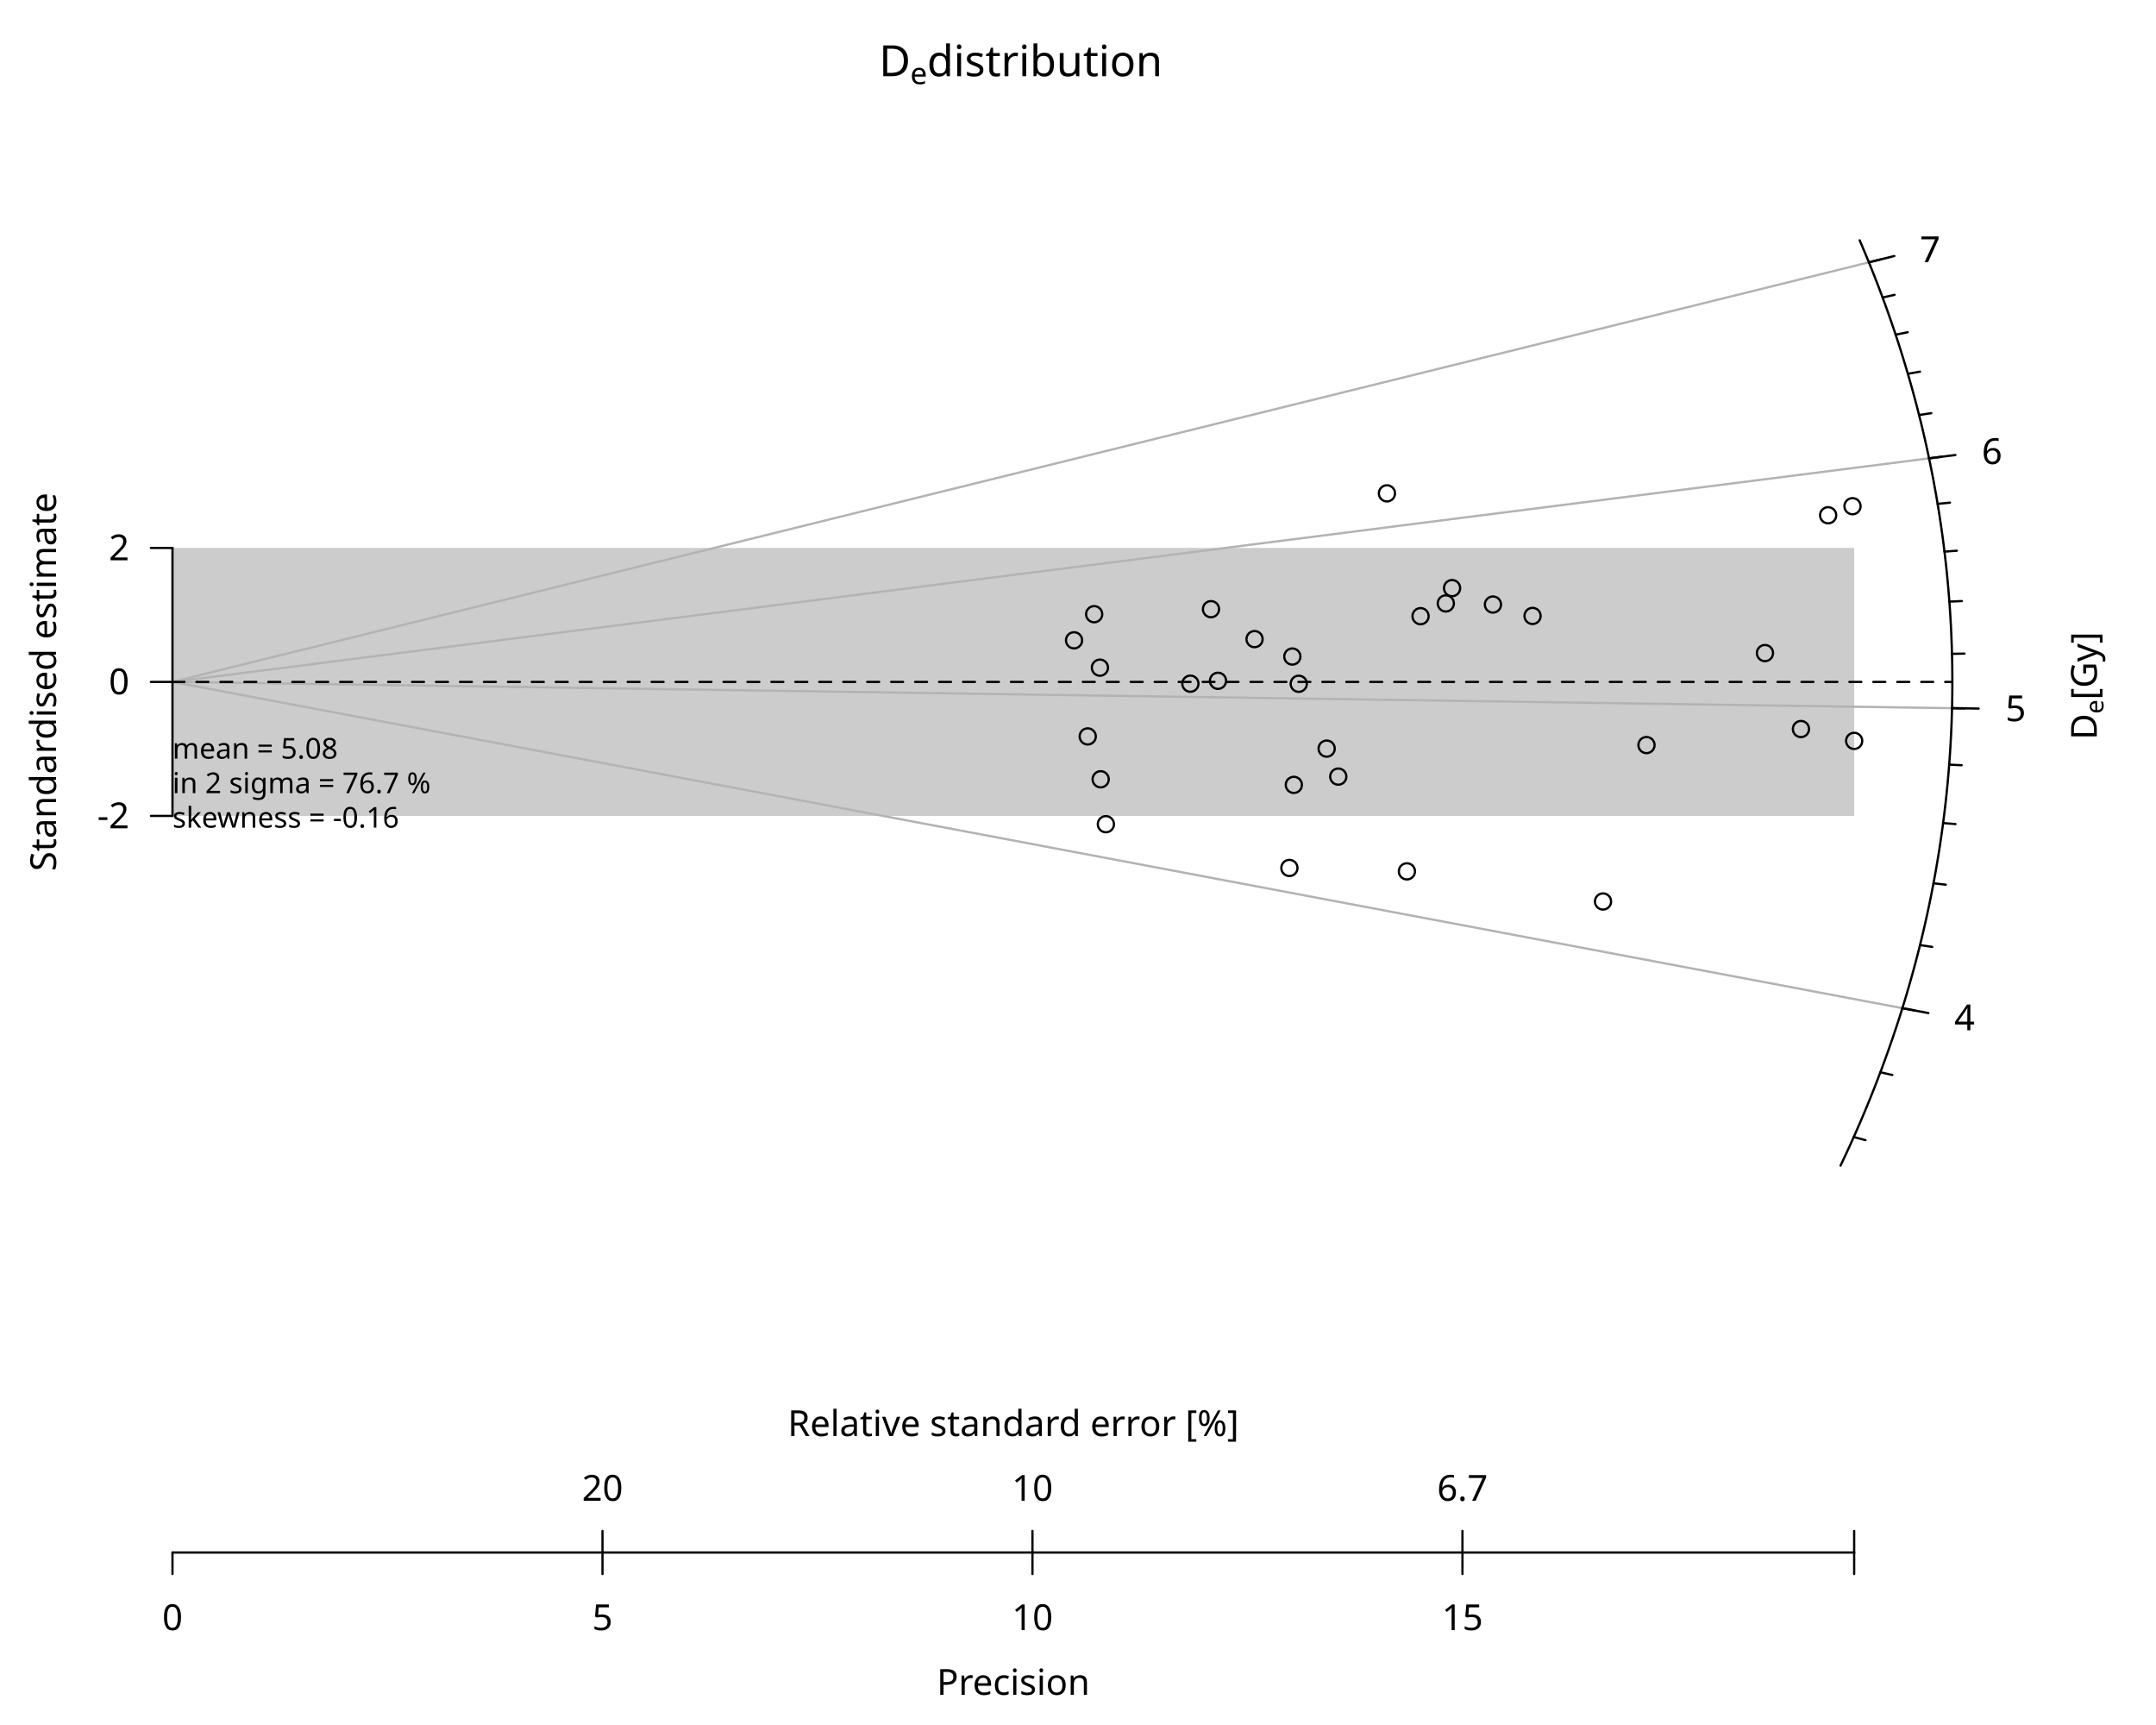
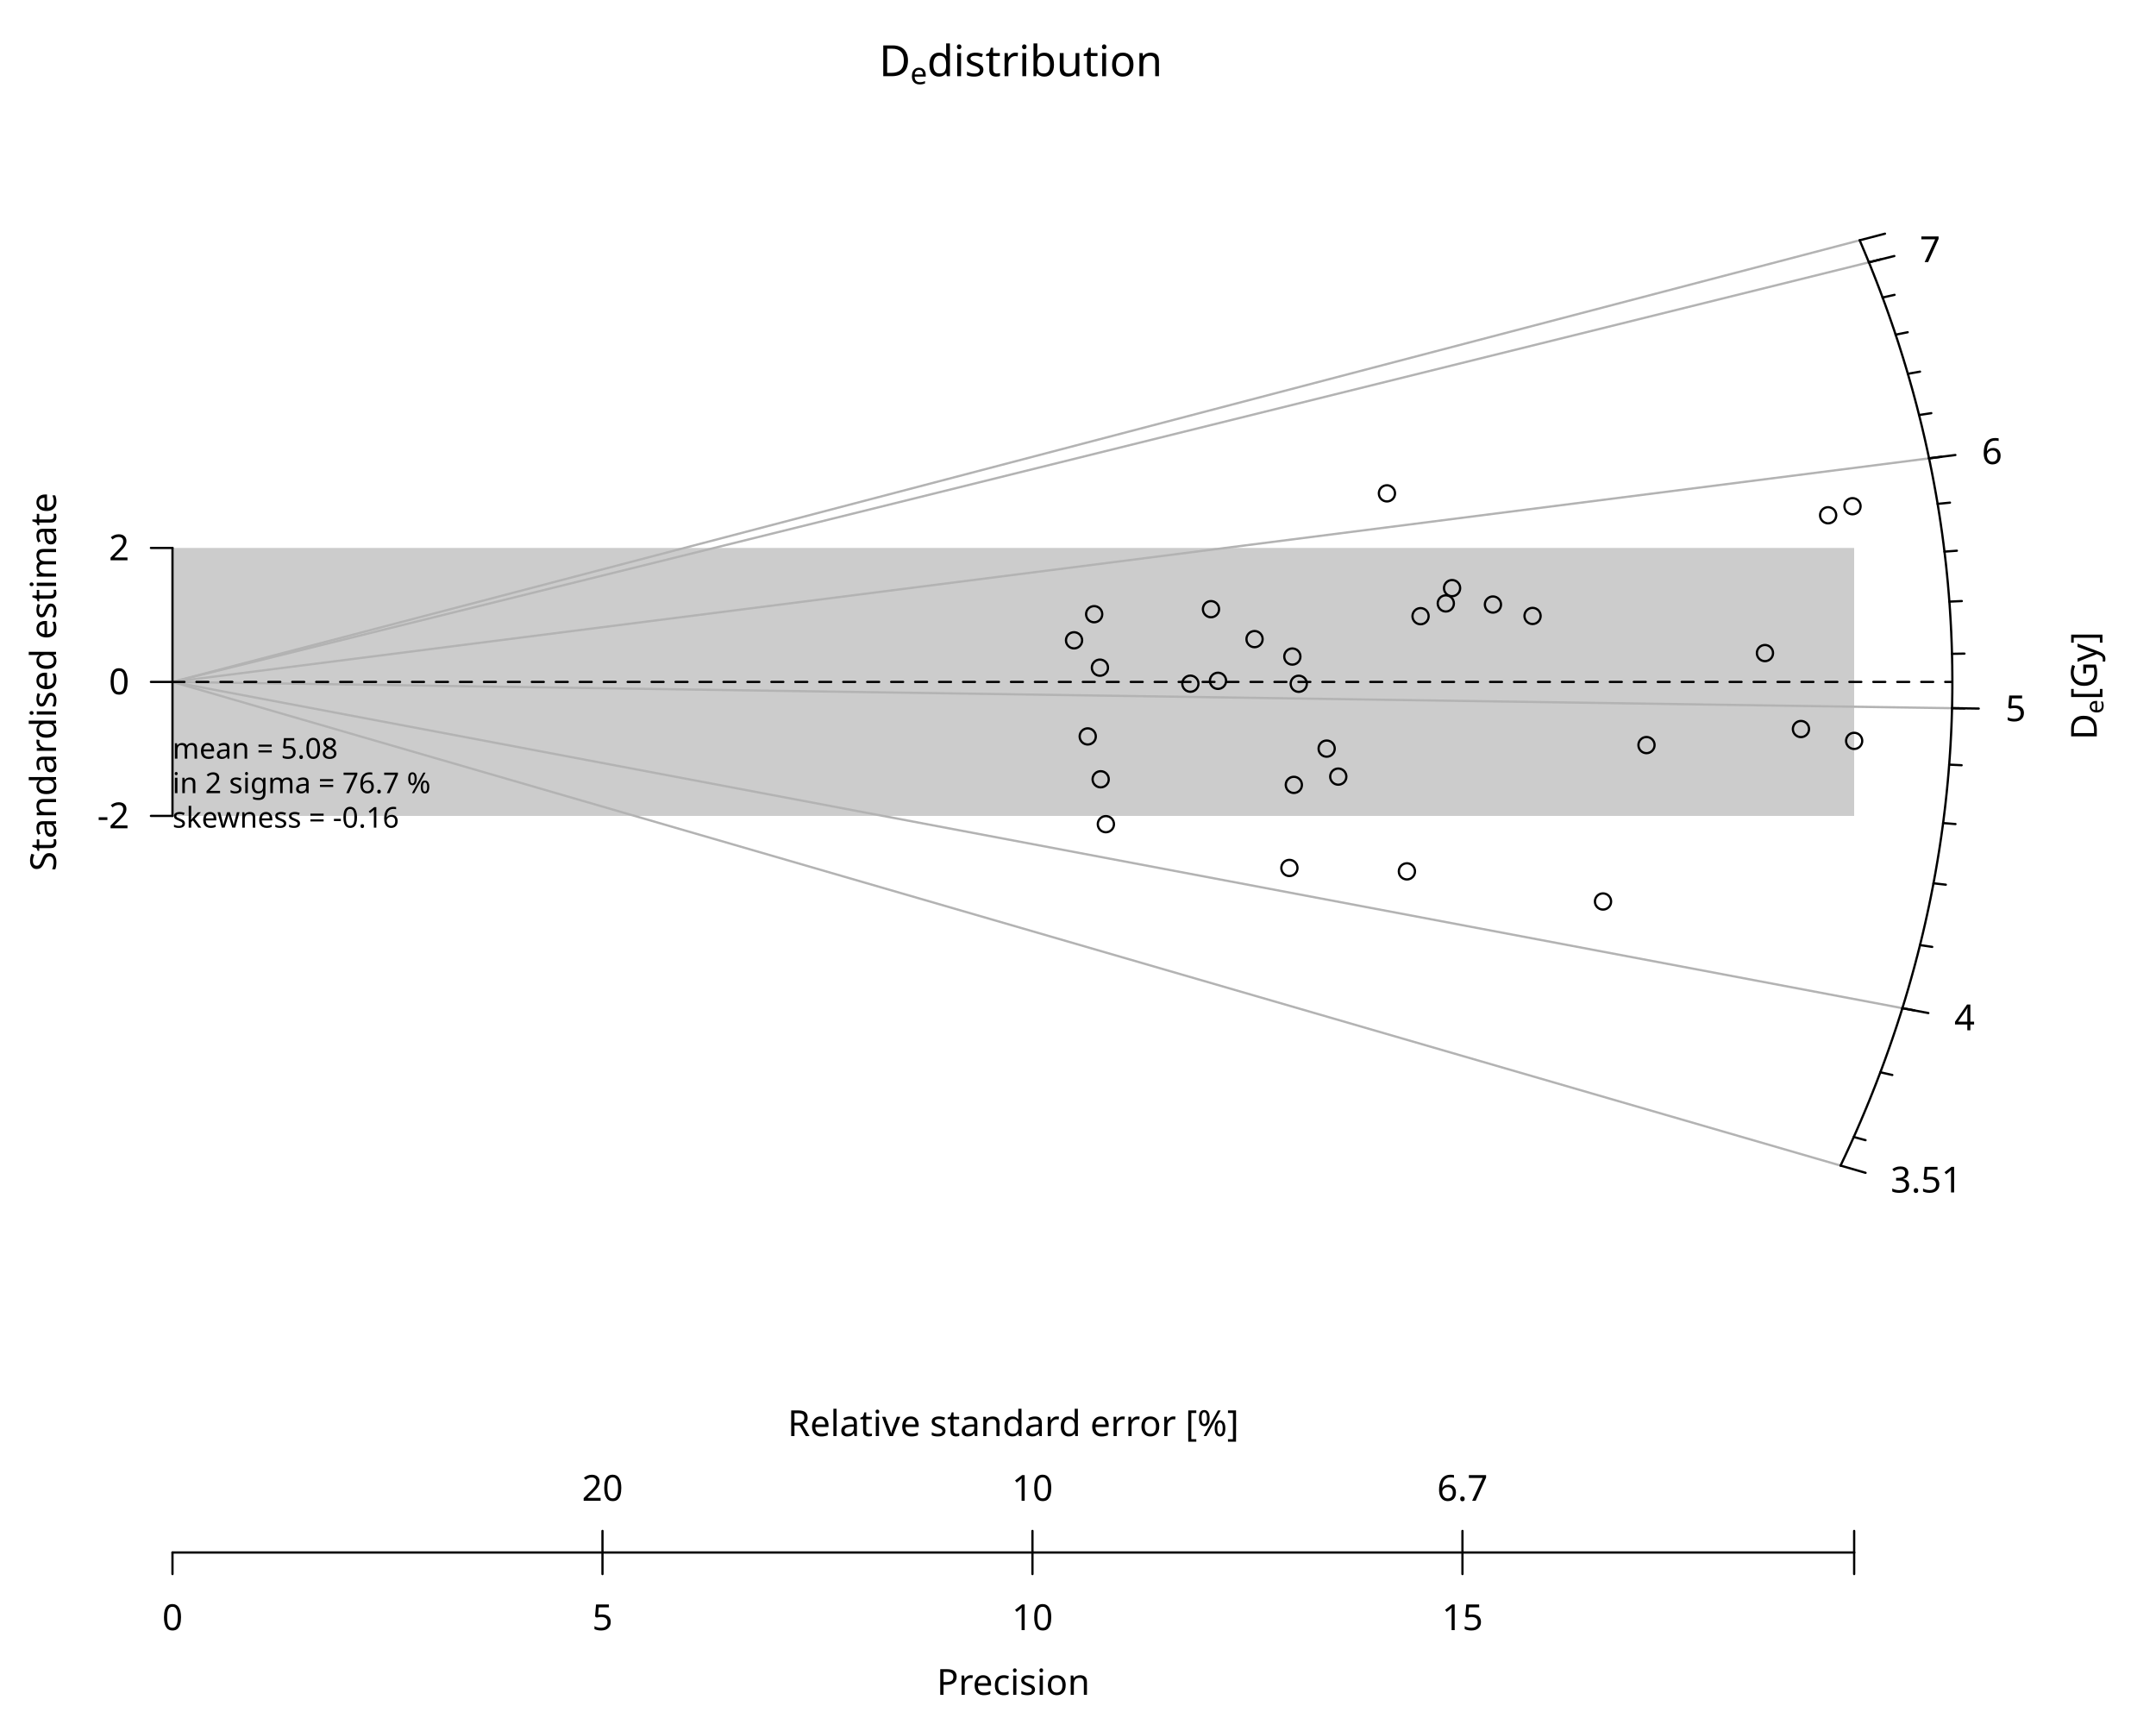
<svg xmlns="http://www.w3.org/2000/svg" class="svglite" data-engine-version="2.0" width="720.00pt" height="576.00pt" viewBox="0 0 720.00 576.00">
  <defs>
    <style type="text/css">
    .svglite line, .svglite polyline, .svglite polygon, .svglite path, .svglite rect, .svglite circle {
      fill: none;
      stroke: #000000;
      stroke-linecap: round;
      stroke-linejoin: round;
      stroke-miterlimit: 10.00;
    }
  </style>
  </defs>
  <rect width="100%" height="100%" style="stroke: none; fill: #FFFFFF;" />
  <defs>
    <clipPath id="cpMC4wMHw3MjAuMDB8MC4wMHw1NzYuMDA=">
      <rect x="0.00" y="0.00" width="720.00" height="576.00" />
    </clipPath>
  </defs>
  <g clip-path="url(#cpMC4wMHw3MjAuMDB8MC4wMHw1NzYuMDA=)">
    <text transform="translate(18.72,227.70) rotate(-90)" text-anchor="middle" style="font-size: 12.00px; font-family: sans;" textLength="119.42px" lengthAdjust="spacingAndGlyphs">Standardised estimate</text>
    <polygon points="57.60,272.44 57.60,182.96 619.20,182.96 619.20,272.44 " style="stroke-width: 0.75; stroke: none; fill: #CCCCCC;" />
+     <polyline points="57.60,227.70 614.66,389.20 " style="stroke-width: 0.75; stroke: #B3B3B3;" />
+     <polyline points="57.60,227.70 621.04,80.24 " style="stroke-width: 0.75; stroke: #B3B3B3;" />
    <polyline points="57.60,227.70 635.30,336.64 " style="stroke-width: 0.75; stroke: #B3B3B3;" />
    <polyline points="57.60,227.70 651.89,236.47 " style="stroke-width: 0.75; stroke: #B3B3B3;" />
    <polyline points="57.60,227.70 644.21,153.05 " style="stroke-width: 0.75; stroke: #B3B3B3;" />
    <polyline points="57.60,227.70 624.12,87.59 " style="stroke-width: 0.75; stroke: #B3B3B3;" />
    <polyline points="57.60,227.70 651.99,227.70 " style="stroke-width: 0.75; stroke-dasharray: 4.00,4.00;" />
-     <polygon points="614.66,389.20 614.91,388.66 615.17,388.12 615.43,387.57 615.68,387.03 615.94,386.49 616.20,385.94 616.45,385.40 616.70,384.85 616.96,384.30 617.21,383.75 617.46,383.20 617.71,382.66 617.96,382.11 618.21,381.55 618.46,381.00 618.71,380.45 618.96,379.90 619.20,379.34 619.45,378.79 619.70,378.23 619.94,377.68 620.18,377.12 620.43,376.56 620.67,376.00 620.91,375.45 621.15,374.89 621.40,374.33 621.64,373.76 621.87,373.20 622.11,372.64 622.35,372.08 622.59,371.51 622.82,370.95 623.06,370.38 623.30,369.82 623.53,369.25 623.76,368.68 624.00,368.11 624.23,367.55 624.46,366.98 624.69,366.41 624.92,365.83 625.15,365.26 625.38,364.69 625.60,364.12 625.83,363.54 626.06,362.97 626.28,362.39 626.51,361.82 626.73,361.24 626.95,360.66 627.17,360.09 627.39,359.51 627.61,358.93 627.83,358.35 628.05,357.77 628.27,357.19 628.49,356.61 628.70,356.02 628.92,355.44 629.13,354.86 629.35,354.27 629.56,353.69 629.77,353.10 629.98,352.51 630.19,351.93 630.40,351.34 630.61,350.75 630.82,350.16 631.03,349.57 631.23,348.98 631.44,348.39 631.64,347.80 631.85,347.21 632.05,346.61 632.25,346.02 632.45,345.43 632.65,344.83 632.85,344.24 633.05,343.64 633.25,343.04 633.45,342.45 633.64,341.85 633.84,341.25 634.03,340.65 634.22,340.05 634.42,339.45 634.61,338.85 634.80,338.25 634.99,337.65 635.18,337.05 635.36,336.44 635.55,335.84 635.74,335.23 635.92,334.63 636.11,334.02 636.29,333.42 636.47,332.81 636.65,332.20 636.83,331.60 637.01,330.99 637.19,330.38 637.37,329.77 637.54,329.16 637.72,328.55 637.89,327.94 638.07,327.33 638.24,326.71 638.41,326.10 638.58,325.49 638.75,324.87 638.92,324.26 639.09,323.64 639.26,323.03 639.42,322.41 639.59,321.80 639.75,321.18 639.91,320.56 640.07,319.94 640.24,319.32 640.40,318.71 640.55,318.09 640.71,317.47 640.87,316.85 641.03,316.22 641.18,315.60 641.33,314.98 641.49,314.36 641.64,313.73 641.79,313.11 641.94,312.49 642.09,311.86 642.24,311.24 642.38,310.61 642.53,309.99 642.67,309.36 642.82,308.73 642.96,308.11 643.10,307.48 643.24,306.85 643.38,306.22 643.52,305.59 643.66,304.96 643.79,304.33 643.93,303.70 644.06,303.07 644.20,302.44 644.33,301.81 644.46,301.17 644.59,300.54 644.72,299.91 644.85,299.28 644.97,298.64 645.10,298.01 645.22,297.37 645.35,296.74 645.47,296.10 645.59,295.47 645.71,294.83 645.83,294.19 645.95,293.56 646.06,292.92 646.18,292.28 646.30,291.64 646.41,291.00 646.52,290.37 646.63,289.73 646.74,289.09 646.85,288.45 646.96,287.81 647.07,287.17 647.17,286.52 647.28,285.88 647.38,285.24 647.49,284.60 647.59,283.96 647.69,283.31 647.79,282.67 647.89,282.03 647.98,281.38 648.08,280.74 648.17,280.10 648.27,279.45 648.36,278.81 648.45,278.16 648.54,277.51 648.63,276.87 648.72,276.22 648.81,275.58 648.89,274.93 648.98,274.28 649.06,273.64 649.14,272.99 649.22,272.34 649.30,271.69 649.38,271.04 649.46,270.40 649.54,269.75 649.61,269.10 649.69,268.45 649.76,267.80 649.83,267.15 649.90,266.50 649.97,265.85 650.04,265.20 650.11,264.55 650.17,263.90 650.24,263.24 650.30,262.59 650.36,261.94 650.43,261.29 650.49,260.64 650.54,259.99 650.60,259.33 650.66,258.68 650.72,258.03 650.77,257.37 650.82,256.72 650.87,256.07 650.93,255.41 650.98,254.76 651.02,254.11 651.07,253.45 651.12,252.80 651.16,252.15 651.21,251.49 651.25,250.84 651.29,250.18 651.33,249.53 651.37,248.87 651.41,248.22 651.44,247.56 651.48,246.91 651.51,246.25 651.55,245.59 651.58,244.94 651.61,244.28 651.64,243.63 651.67,242.97 651.70,242.32 651.72,241.66 651.75,241.00 651.77,240.35 651.79,239.69 651.81,239.03 651.83,238.38 651.85,237.72 651.87,237.06 651.89,236.41 651.90,235.75 651.92,235.09 651.93,234.44 651.94,233.78 651.95,233.12 651.96,232.47 651.97,231.81 651.98,231.15 651.98,230.50 651.99,229.84 651.99,229.18 651.99,228.52 651.99,227.87 651.99,227.21 651.99,226.55 651.99,225.90 651.98,225.24 651.98,224.58 651.97,223.92 651.96,223.27 651.96,222.61 651.95,221.95 651.93,221.30 651.92,220.64 651.91,219.98 651.89,219.33 651.88,218.67 651.86,218.01 651.84,217.36 651.82,216.70 651.80,216.04 651.78,215.39 651.76,214.73 651.73,214.07 651.71,213.42 651.68,212.76 651.65,212.11 651.63,211.45 651.60,210.79 651.56,210.14 651.53,209.48 651.50,208.83 651.46,208.17 651.43,207.52 651.39,206.86 651.35,206.21 651.31,205.55 651.27,204.90 651.23,204.24 651.19,203.59 651.14,202.93 651.10,202.28 651.05,201.62 651.00,200.97 650.95,200.32 650.90,199.66 650.85,199.01 650.80,198.36 650.74,197.70 650.69,197.05 650.63,196.40 650.57,195.75 650.52,195.09 650.46,194.44 650.40,193.79 650.33,193.14 650.27,192.49 650.21,191.84 650.14,191.18 650.07,190.53 650.01,189.88 649.94,189.23 649.87,188.58 649.80,187.93 649.72,187.28 649.65,186.63 649.57,185.98 649.50,185.33 649.42,184.69 649.34,184.04 649.26,183.39 649.18,182.74 649.10,182.09 649.02,181.45 648.93,180.80 648.85,180.15 648.76,179.51 648.68,178.86 648.59,178.21 648.50,177.57 648.41,176.92 648.31,176.28 648.22,175.63 648.13,174.99 648.03,174.34 647.93,173.70 647.84,173.06 647.74,172.41 647.64,171.77 647.54,171.13 647.44,170.49 647.33,169.84 647.23,169.20 647.12,168.56 647.02,167.92 646.91,167.28 646.80,166.64 646.69,166.00 646.58,165.36 646.47,164.72 646.35,164.08 646.24,163.44 646.12,162.81 646.01,162.17 645.89,161.53 645.77,160.89 645.65,160.26 645.53,159.62 645.41,158.99 645.29,158.35 645.16,157.71 645.04,157.08 644.91,156.45 644.78,155.81 644.65,155.18 644.53,154.55 644.39,153.91 644.26,153.28 644.13,152.65 644.00,152.02 643.86,151.39 643.73,150.76 643.59,150.13 643.45,149.50 643.31,148.87 643.17,148.24 643.03,147.61 642.89,146.99 642.75,146.36 642.60,145.73 642.46,145.11 642.31,144.48 642.16,143.86 642.02,143.23 641.87,142.61 641.72,141.98 641.56,141.36 641.41,140.74 641.26,140.11 641.10,139.49 640.95,138.87 640.79,138.25 640.63,137.63 640.48,137.01 640.32,136.39 640.16,135.77 640.00,135.15 639.83,134.53 639.67,133.92 639.51,133.30 639.34,132.68 639.17,132.07 639.01,131.45 638.84,130.84 638.67,130.22 638.50,129.61 638.33,129.00 638.16,128.39 637.98,127.77 637.81,127.16 637.63,126.55 637.46,125.94 637.28,125.33 637.10,124.72 636.92,124.11 636.74,123.50 636.56,122.90 636.38,122.29 636.20,121.68 636.01,121.08 635.83,120.47 635.65,119.87 635.46,119.26 635.27,118.66 635.08,118.06 634.89,117.46 634.70,116.85 634.51,116.25 634.32,115.65 634.13,115.05 633.94,114.45 633.74,113.85 633.55,113.26 633.35,112.66 633.15,112.06 632.95,111.47 632.76,110.87 632.56,110.27 632.36,109.68 632.15,109.09 631.95,108.49 631.75,107.90 631.54,107.31 631.34,106.72 631.13,106.13 630.93,105.54 630.72,104.95 630.51,104.36 630.30,103.77 630.09,103.18 629.88,102.60 629.67,102.01 629.46,101.43 629.24,100.84 629.03,100.26 628.81,99.67 628.60,99.09 628.38,98.51 628.16,97.93 627.95,97.35 627.73,96.77 627.51,96.19 627.29,95.61 627.06,95.03 626.84,94.45 626.62,93.87 626.39,93.30 626.17,92.72 625.94,92.15 625.72,91.57 625.49,91.00 625.26,90.43 625.04,89.86 624.81,89.28 624.58,88.71 624.35,88.14 624.11,87.57 623.88,87.01 623.65,86.44 623.41,85.87 623.18,85.30 622.94,84.74 622.71,84.17 622.47,83.61 622.23,83.05 622.00,82.48 621.76,81.92 621.52,81.36 621.28,80.80 621.04,80.24 1180.80,80.24 1180.80,389.20 " style="stroke-width: 0.75; stroke: none; fill: #FFFFFF;" />
+     <polygon points="614.66,389.20 614.91,388.66 615.17,388.12 615.43,387.57 615.68,387.03 615.94,386.49 616.20,385.94 616.45,385.40 616.70,384.85 616.96,384.30 617.21,383.75 617.46,383.20 617.71,382.66 617.96,382.11 618.21,381.55 618.46,381.00 618.71,380.45 618.96,379.90 619.20,379.34 619.45,378.79 619.70,378.23 619.94,377.68 620.18,377.12 620.43,376.56 620.67,376.00 620.91,375.45 621.15,374.89 621.40,374.33 621.64,373.76 621.87,373.20 622.11,372.64 622.35,372.08 622.59,371.51 622.82,370.95 623.06,370.38 623.30,369.82 623.53,369.25 623.76,368.68 624.00,368.11 624.23,367.55 624.46,366.98 624.69,366.41 624.92,365.83 625.15,365.26 625.38,364.69 625.60,364.12 625.83,363.54 626.06,362.97 626.28,362.39 626.51,361.82 626.73,361.24 626.95,360.66 627.17,360.09 627.39,359.51 627.61,358.93 627.83,358.35 628.05,357.77 628.27,357.19 628.49,356.61 628.70,356.02 628.92,355.44 629.13,354.86 629.35,354.27 629.56,353.69 629.77,353.10 629.98,352.51 630.19,351.93 630.40,351.34 630.61,350.75 630.82,350.16 631.03,349.57 631.23,348.98 631.44,348.39 631.64,347.80 631.85,347.21 632.05,346.61 632.25,346.02 632.45,345.43 632.65,344.83 632.85,344.24 633.05,343.64 633.25,343.04 633.45,342.45 633.64,341.85 633.84,341.25 634.03,340.65 634.22,340.05 634.42,339.45 634.61,338.85 634.80,338.25 634.99,337.65 635.18,337.05 635.36,336.44 635.55,335.84 635.74,335.23 635.92,334.63 636.11,334.02 636.29,333.42 636.47,332.81 636.65,332.20 636.83,331.60 637.01,330.99 637.19,330.38 637.37,329.77 637.54,329.16 637.72,328.55 637.89,327.94 638.07,327.33 638.24,326.71 638.41,326.10 638.58,325.49 638.75,324.87 638.92,324.26 639.09,323.64 639.26,323.03 639.42,322.41 639.59,321.80 639.75,321.18 639.91,320.56 640.07,319.94 640.24,319.32 640.40,318.71 640.55,318.09 640.71,317.47 640.87,316.85 641.03,316.22 641.18,315.60 641.33,314.98 641.49,314.36 641.64,313.73 641.79,313.11 641.94,312.49 642.09,311.86 642.24,311.24 642.38,310.61 642.53,309.99 642.67,309.36 642.82,308.73 642.96,308.11 643.10,307.48 643.24,306.85 643.38,306.22 643.52,305.59 643.66,304.96 643.79,304.33 643.93,303.70 644.06,303.07 644.20,302.44 644.33,301.81 644.46,301.17 644.59,300.54 644.72,299.91 644.85,299.28 644.97,298.64 645.10,298.01 645.22,297.37 645.35,296.74 645.47,296.10 645.59,295.47 645.71,294.83 645.83,294.19 645.95,293.56 646.06,292.92 646.18,292.28 646.30,291.64 646.41,291.00 646.52,290.37 646.63,289.73 646.74,289.09 646.85,288.45 646.96,287.81 647.07,287.17 647.17,286.52 647.28,285.88 647.38,285.24 647.49,284.60 647.59,283.96 647.69,283.31 647.79,282.67 647.89,282.03 647.98,281.38 648.08,280.74 648.17,280.10 648.27,279.45 648.36,278.81 648.45,278.16 648.54,277.51 648.63,276.87 648.72,276.22 648.81,275.58 648.89,274.93 648.98,274.28 649.06,273.64 649.14,272.99 649.22,272.34 649.30,271.69 649.38,271.04 649.46,270.40 649.54,269.75 649.61,269.10 649.69,268.45 649.76,267.80 649.83,267.15 649.90,266.50 649.97,265.85 650.04,265.20 650.11,264.55 650.17,263.90 650.24,263.24 650.30,262.59 650.36,261.94 650.43,261.29 650.49,260.64 650.54,259.99 650.60,259.33 650.66,258.68 650.72,258.03 650.77,257.37 650.82,256.72 650.87,256.07 650.93,255.41 650.98,254.76 651.02,254.11 651.07,253.45 651.12,252.80 651.16,252.15 651.21,251.49 651.25,250.84 651.29,250.18 651.33,249.53 651.37,248.87 651.41,248.22 651.44,247.56 651.48,246.91 651.51,246.25 651.55,245.59 651.58,244.94 651.61,244.28 651.64,243.63 651.67,242.97 651.70,242.32 651.72,241.66 651.75,241.00 651.77,240.35 651.79,239.69 651.81,239.03 651.83,238.38 651.85,237.72 651.87,237.06 651.89,236.41 651.90,235.75 651.92,235.09 651.93,234.44 651.94,233.78 651.95,233.12 651.96,232.47 651.97,231.81 651.98,231.15 651.98,230.50 651.99,229.84 651.99,229.18 651.99,228.52 651.99,227.87 651.99,227.21 651.99,226.55 651.99,225.90 651.98,225.24 651.98,224.58 651.97,223.92 651.96,223.27 651.96,222.61 651.95,221.95 651.93,221.30 651.92,220.64 651.91,219.98 651.89,219.33 651.88,218.67 651.86,218.01 651.84,217.36 651.82,216.70 651.80,216.04 651.78,215.39 651.76,214.73 651.73,214.07 651.71,213.42 651.68,212.76 651.65,212.11 651.63,211.45 651.60,210.79 651.56,210.14 651.53,209.48 651.50,208.83 651.46,208.17 651.43,207.52 651.39,206.86 651.35,206.21 651.31,205.55 651.27,204.90 651.23,204.24 651.19,203.59 651.14,202.93 651.10,202.28 651.05,201.62 651.00,200.97 650.95,200.32 650.90,199.66 650.85,199.01 650.80,198.36 650.74,197.70 650.69,197.05 650.63,196.40 650.57,195.75 650.52,195.09 650.46,194.44 650.40,193.79 650.33,193.14 650.27,192.49 650.21,191.84 650.14,191.18 650.07,190.53 650.01,189.88 649.94,189.23 649.87,188.58 649.80,187.93 649.72,187.28 649.65,186.63 649.57,185.98 649.50,185.33 649.42,184.69 649.34,184.04 649.26,183.39 649.18,182.74 649.10,182.09 649.02,181.45 648.93,180.80 648.85,180.15 648.76,179.51 648.68,178.86 648.59,178.21 648.50,177.57 648.41,176.92 648.31,176.28 648.22,175.63 648.13,174.99 648.03,174.34 647.93,173.70 647.84,173.06 647.74,172.41 647.64,171.77 647.54,171.13 647.44,170.49 647.33,169.84 647.23,169.20 647.12,168.56 647.02,167.92 646.91,167.28 646.80,166.64 646.69,166.00 646.58,165.36 646.47,164.72 646.35,164.08 646.24,163.44 646.12,162.81 646.01,162.17 645.89,161.53 645.77,160.89 645.65,160.26 645.53,159.62 645.41,158.99 645.29,158.35 645.16,157.71 645.04,157.08 644.91,156.45 644.78,155.81 644.65,155.18 644.53,154.55 644.39,153.91 644.26,153.28 644.13,152.65 644.00,152.02 643.86,151.39 643.73,150.76 643.59,150.13 643.45,149.50 643.31,148.87 643.17,148.24 643.03,147.61 642.89,146.99 642.75,146.36 642.60,145.73 642.46,145.11 642.31,144.48 642.16,143.86 642.02,143.23 641.87,142.61 641.72,141.98 641.56,141.36 641.41,140.74 641.26,140.11 641.10,139.49 640.95,138.87 640.79,138.25 640.63,137.63 640.48,137.01 640.32,136.39 640.16,135.77 640.00,135.15 639.83,134.53 639.67,133.92 639.51,133.30 639.34,132.68 639.17,132.07 639.01,131.45 638.84,130.84 638.67,130.22 638.50,129.61 638.33,129.00 638.15,128.39 637.98,127.77 637.81,127.16 637.63,126.55 637.46,125.94 637.28,125.33 637.10,124.72 636.92,124.11 636.74,123.50 636.56,122.90 636.38,122.29 636.20,121.68 636.01,121.08 635.83,120.47 635.65,119.87 635.46,119.26 635.27,118.66 635.08,118.06 634.89,117.46 634.70,116.85 634.51,116.25 634.32,115.65 634.13,115.05 633.94,114.45 633.74,113.85 633.55,113.26 633.35,112.66 633.15,112.06 632.95,111.47 632.76,110.87 632.56,110.27 632.36,109.68 632.15,109.09 631.95,108.49 631.75,107.90 631.54,107.31 631.34,106.72 631.13,106.13 630.93,105.54 630.72,104.95 630.51,104.36 630.30,103.77 630.09,103.18 629.88,102.60 629.67,102.01 629.46,101.43 629.24,100.84 629.03,100.26 628.81,99.67 628.60,99.09 628.38,98.51 628.16,97.93 627.95,97.35 627.73,96.77 627.51,96.19 627.29,95.61 627.06,95.03 626.84,94.45 626.62,93.87 626.39,93.30 626.17,92.72 625.94,92.15 625.72,91.57 625.49,91.00 625.26,90.43 625.04,89.86 624.81,89.28 624.58,88.71 624.35,88.14 624.11,87.57 623.88,87.01 623.65,86.44 623.41,85.87 623.18,85.30 622.94,84.74 622.71,84.17 622.47,83.61 622.23,83.05 622.00,82.48 621.76,81.92 621.52,81.36 621.28,80.80 621.04,80.24 1180.80,80.24 1180.80,389.20 " style="stroke-width: 0.75; stroke: none; fill: #FFFFFF;" />
    <text x="293.58" y="25.44" style="font-size: 14.40px; font-family: sans;" textLength="10.40px" lengthAdjust="spacingAndGlyphs">D</text>
    <text x="303.98" y="28.10" style="font-size: 10.08px; font-family: sans;" textLength="5.61px" lengthAdjust="spacingAndGlyphs">e</text>
    <text x="309.59" y="25.44" style="font-size: 14.40px; font-family: sans;" textLength="73.64px" lengthAdjust="spacingAndGlyphs"> distribution</text>
    <line x1="57.60" y1="518.40" x2="488.39" y2="518.40" style="stroke-width: 0.75;" />
    <line x1="57.60" y1="518.40" x2="57.60" y2="525.60" style="stroke-width: 0.75;" />
    <line x1="201.20" y1="518.40" x2="201.20" y2="525.60" style="stroke-width: 0.75;" />
    <line x1="344.79" y1="518.40" x2="344.79" y2="525.60" style="stroke-width: 0.75;" />
    <line x1="488.39" y1="518.40" x2="488.39" y2="525.60" style="stroke-width: 0.75;" />
    <text x="57.60" y="544.32" text-anchor="middle" style="font-size: 12.00px; font-family: sans;" textLength="6.67px" lengthAdjust="spacingAndGlyphs">0</text>
    <text x="201.20" y="544.32" text-anchor="middle" style="font-size: 12.00px; font-family: sans;" textLength="6.67px" lengthAdjust="spacingAndGlyphs">5</text>
    <text x="344.79" y="544.32" text-anchor="middle" style="font-size: 12.00px; font-family: sans;" textLength="13.35px" lengthAdjust="spacingAndGlyphs">10</text>
    <text x="488.39" y="544.32" text-anchor="middle" style="font-size: 12.00px; font-family: sans;" textLength="13.35px" lengthAdjust="spacingAndGlyphs">15</text>
    <polyline points="488.39,518.40 619.20,518.40 " style="stroke-width: 0.75;" />
    <line x1="619.20" y1="518.40" x2="619.20" y2="511.20" style="stroke-width: 0.75;" />
    <line x1="619.20" y1="518.40" x2="619.20" y2="525.60" style="stroke-width: 0.75;" />
    <text x="338.40" y="479.52" text-anchor="middle" style="font-size: 12.00px; font-family: sans;" textLength="142.74px" lengthAdjust="spacingAndGlyphs">Relative standard error [%]</text>
    <text x="338.40" y="565.92" text-anchor="middle" style="font-size: 12.00px; font-family: sans;" textLength="49.36px" lengthAdjust="spacingAndGlyphs">Precision</text>
    <line x1="201.20" y1="518.40" x2="201.20" y2="511.20" style="stroke-width: 0.75;" />
    <line x1="344.79" y1="518.40" x2="344.79" y2="511.20" style="stroke-width: 0.75;" />
    <line x1="488.39" y1="518.40" x2="488.39" y2="511.20" style="stroke-width: 0.75;" />
    <text x="201.20" y="501.12" text-anchor="middle" style="font-size: 12.00px; font-family: sans;" textLength="13.35px" lengthAdjust="spacingAndGlyphs">20</text>
    <text x="344.79" y="501.12" text-anchor="middle" style="font-size: 12.00px; font-family: sans;" textLength="13.35px" lengthAdjust="spacingAndGlyphs">10</text>
    <text x="488.39" y="501.12" text-anchor="middle" style="font-size: 12.00px; font-family: sans;" textLength="16.68px" lengthAdjust="spacingAndGlyphs">6.7</text>
    <polyline points="619.07,379.65 623.00,380.72 " style="stroke-width: 0.75;" />
    <polyline points="627.95,358.04 631.94,358.95 " style="stroke-width: 0.75;" />
    <polyline points="635.30,336.64 639.35,337.40 " style="stroke-width: 0.75;" />
    <polyline points="641.19,315.57 645.27,316.18 " style="stroke-width: 0.75;" />
    <polyline points="645.69,294.94 649.81,295.41 " style="stroke-width: 0.75;" />
    <polyline points="648.90,274.83 653.04,275.16 " style="stroke-width: 0.75;" />
    <polyline points="650.93,255.32 655.09,255.52 " style="stroke-width: 0.75;" />
    <polyline points="651.89,236.47 656.05,236.53 " style="stroke-width: 0.75;" />
    <polyline points="651.87,218.32 656.03,218.25 " style="stroke-width: 0.75;" />
    <polyline points="650.99,200.89 655.15,200.70 " style="stroke-width: 0.75;" />
    <polyline points="649.36,184.20 653.50,183.89 " style="stroke-width: 0.75;" />
    <polyline points="647.07,168.25 651.20,167.84 " style="stroke-width: 0.75;" />
    <polyline points="644.21,153.05 648.32,152.53 " style="stroke-width: 0.75;" />
    <polyline points="640.88,138.58 644.96,137.96 " style="stroke-width: 0.75;" />
    <polyline points="637.13,124.82 641.19,124.10 " style="stroke-width: 0.75;" />
    <polyline points="633.05,111.75 637.08,110.94 " style="stroke-width: 0.75;" />
    <polyline points="628.69,99.35 632.69,98.45 " style="stroke-width: 0.75;" />
    <polyline points="624.12,87.59 628.08,86.61 " style="stroke-width: 0.75;" />
+     <polyline points="614.66,389.20 623.01,391.62 " style="stroke-width: 0.75;" />
+     <polyline points="621.04,80.24 629.49,78.03 " style="stroke-width: 0.75;" />
    <polyline points="635.30,336.64 643.97,338.27 " style="stroke-width: 0.75;" />
    <polyline points="651.89,236.47 660.80,236.60 " style="stroke-width: 0.75;" />
    <polyline points="644.21,153.05 653.01,151.93 " style="stroke-width: 0.75;" />
    <polyline points="624.12,87.59 632.62,85.49 " style="stroke-width: 0.75;" />
-     <polyline points="614.66,389.20 614.91,388.66 615.17,388.12 615.43,387.57 615.68,387.03 615.94,386.49 616.20,385.94 616.45,385.40 616.70,384.85 616.96,384.30 617.21,383.75 617.46,383.20 617.71,382.66 617.96,382.11 618.21,381.55 618.46,381.00 618.71,380.45 618.96,379.90 619.20,379.34 619.45,378.79 619.70,378.23 619.94,377.68 620.18,377.12 620.43,376.56 620.67,376.00 620.91,375.45 621.15,374.89 621.40,374.33 621.64,373.76 621.87,373.20 622.11,372.64 622.35,372.08 622.59,371.51 622.82,370.95 623.06,370.38 623.30,369.82 623.53,369.25 623.76,368.68 624.00,368.11 624.23,367.55 624.46,366.98 624.69,366.41 624.92,365.83 625.15,365.26 625.38,364.69 625.60,364.12 625.83,363.54 626.06,362.97 626.28,362.39 626.51,361.82 626.73,361.24 626.95,360.66 627.17,360.09 627.39,359.51 627.61,358.93 627.83,358.35 628.05,357.77 628.27,357.19 628.49,356.61 628.70,356.02 628.92,355.44 629.13,354.86 629.35,354.27 629.56,353.69 629.77,353.10 629.98,352.51 630.19,351.93 630.40,351.34 630.61,350.75 630.82,350.16 631.03,349.57 631.23,348.98 631.44,348.39 631.64,347.80 631.85,347.21 632.05,346.61 632.25,346.02 632.45,345.43 632.65,344.83 632.85,344.24 633.05,343.64 633.25,343.04 633.45,342.45 633.64,341.85 633.84,341.25 634.03,340.65 634.22,340.05 634.42,339.45 634.61,338.85 634.80,338.25 634.99,337.65 635.18,337.05 635.36,336.44 635.55,335.84 635.74,335.23 635.92,334.63 636.11,334.02 636.29,333.42 636.47,332.81 636.65,332.20 636.83,331.60 637.01,330.99 637.19,330.38 637.37,329.77 637.54,329.16 637.72,328.55 637.89,327.94 638.07,327.33 638.24,326.71 638.41,326.10 638.58,325.49 638.75,324.87 638.92,324.26 639.09,323.64 639.26,323.03 639.42,322.41 639.59,321.80 639.75,321.18 639.91,320.56 640.07,319.94 640.24,319.32 640.40,318.71 640.55,318.09 640.71,317.47 640.87,316.85 641.03,316.22 641.18,315.60 641.33,314.98 641.49,314.36 641.64,313.73 641.79,313.11 641.94,312.49 642.09,311.86 642.24,311.24 642.38,310.61 642.53,309.99 642.67,309.36 642.82,308.73 642.96,308.11 643.10,307.48 643.24,306.85 643.38,306.22 643.52,305.59 643.66,304.96 643.79,304.33 643.93,303.70 644.06,303.07 644.20,302.44 644.33,301.81 644.46,301.17 644.59,300.54 644.72,299.91 644.85,299.28 644.97,298.64 645.10,298.01 645.22,297.37 645.35,296.74 645.47,296.10 645.59,295.47 645.71,294.83 645.83,294.19 645.95,293.56 646.06,292.92 646.18,292.28 646.30,291.64 646.41,291.00 646.52,290.37 646.63,289.73 646.74,289.09 646.85,288.45 646.96,287.81 647.07,287.17 647.17,286.52 647.28,285.88 647.38,285.24 647.49,284.60 647.59,283.96 647.69,283.31 647.79,282.67 647.89,282.03 647.98,281.38 648.08,280.74 648.17,280.10 648.27,279.45 648.36,278.81 648.45,278.16 648.54,277.51 648.63,276.87 648.72,276.22 648.81,275.58 648.89,274.93 648.98,274.28 649.06,273.64 649.14,272.99 649.22,272.34 649.30,271.69 649.38,271.04 649.46,270.40 649.54,269.75 649.61,269.10 649.69,268.45 649.76,267.80 649.83,267.15 649.90,266.50 649.97,265.85 650.04,265.20 650.11,264.55 650.17,263.90 650.24,263.24 650.30,262.59 650.36,261.94 650.43,261.29 650.49,260.64 650.54,259.99 650.60,259.33 650.66,258.68 650.72,258.03 650.77,257.37 650.82,256.72 650.87,256.07 650.93,255.41 650.98,254.76 651.02,254.11 651.07,253.45 651.12,252.80 651.16,252.15 651.21,251.49 651.25,250.84 651.29,250.18 651.33,249.53 651.37,248.87 651.41,248.22 651.44,247.56 651.48,246.91 651.51,246.25 651.55,245.59 651.58,244.94 651.61,244.28 651.64,243.63 651.67,242.97 651.70,242.32 651.72,241.66 651.75,241.00 651.77,240.35 651.79,239.69 651.81,239.03 651.83,238.38 651.85,237.72 651.87,237.06 651.89,236.41 651.90,235.75 651.92,235.09 651.93,234.44 651.94,233.78 651.95,233.12 651.96,232.47 651.97,231.81 651.98,231.15 651.98,230.50 651.99,229.84 651.99,229.18 651.99,228.52 651.99,227.87 651.99,227.21 651.99,226.55 651.99,225.90 651.98,225.24 651.98,224.58 651.97,223.92 651.96,223.27 651.96,222.61 651.95,221.95 651.93,221.30 651.92,220.64 651.91,219.98 651.89,219.33 651.88,218.67 651.86,218.01 651.84,217.36 651.82,216.70 651.80,216.04 651.78,215.39 651.76,214.73 651.73,214.07 651.71,213.42 651.68,212.76 651.65,212.11 651.63,211.45 651.60,210.79 651.56,210.14 651.53,209.48 651.50,208.83 651.46,208.17 651.43,207.52 651.39,206.86 651.35,206.21 651.31,205.55 651.27,204.90 651.23,204.24 651.19,203.59 651.14,202.93 651.10,202.28 651.05,201.62 651.00,200.97 650.95,200.32 650.90,199.66 650.85,199.01 650.80,198.36 650.74,197.70 650.69,197.05 650.63,196.40 650.57,195.75 650.52,195.09 650.46,194.44 650.40,193.79 650.33,193.14 650.27,192.49 650.21,191.84 650.14,191.18 650.07,190.53 650.01,189.88 649.94,189.23 649.87,188.58 649.80,187.93 649.72,187.28 649.65,186.63 649.57,185.98 649.50,185.33 649.42,184.69 649.34,184.04 649.26,183.39 649.18,182.74 649.10,182.09 649.02,181.45 648.93,180.80 648.85,180.15 648.76,179.51 648.68,178.86 648.59,178.21 648.50,177.57 648.41,176.92 648.31,176.28 648.22,175.63 648.13,174.99 648.03,174.34 647.93,173.70 647.84,173.06 647.74,172.41 647.64,171.77 647.54,171.13 647.44,170.49 647.33,169.84 647.23,169.20 647.12,168.56 647.02,167.92 646.91,167.28 646.80,166.64 646.69,166.00 646.58,165.36 646.47,164.72 646.35,164.08 646.24,163.44 646.12,162.81 646.01,162.17 645.89,161.53 645.77,160.89 645.65,160.26 645.53,159.62 645.41,158.99 645.29,158.35 645.16,157.71 645.04,157.08 644.91,156.45 644.78,155.81 644.65,155.18 644.53,154.55 644.39,153.91 644.26,153.28 644.13,152.65 644.00,152.02 643.86,151.39 643.73,150.76 643.59,150.13 643.45,149.50 643.31,148.87 643.17,148.24 643.03,147.61 642.89,146.99 642.75,146.36 642.60,145.73 642.46,145.11 642.31,144.48 642.16,143.86 642.02,143.23 641.87,142.61 641.72,141.98 641.56,141.36 641.41,140.74 641.26,140.11 641.10,139.49 640.95,138.87 640.79,138.25 640.63,137.63 640.48,137.01 640.32,136.39 640.16,135.77 640.00,135.15 639.83,134.53 639.67,133.92 639.51,133.30 639.34,132.68 639.17,132.07 639.01,131.45 638.84,130.84 638.67,130.22 638.50,129.61 638.33,129.00 638.16,128.39 637.98,127.77 637.81,127.16 637.63,126.55 637.46,125.94 637.28,125.33 637.10,124.72 636.92,124.11 636.74,123.50 636.56,122.90 636.38,122.29 636.20,121.68 636.01,121.08 635.83,120.47 635.65,119.87 635.46,119.26 635.27,118.66 635.08,118.06 634.89,117.46 634.70,116.85 634.51,116.25 634.32,115.65 634.13,115.05 633.94,114.45 633.74,113.85 633.55,113.26 633.35,112.66 633.15,112.06 632.95,111.47 632.76,110.87 632.56,110.27 632.36,109.68 632.15,109.09 631.95,108.49 631.75,107.90 631.54,107.31 631.34,106.72 631.13,106.13 630.93,105.54 630.72,104.95 630.51,104.36 630.30,103.77 630.09,103.18 629.88,102.60 629.67,102.01 629.46,101.43 629.24,100.84 629.03,100.26 628.81,99.67 628.60,99.09 628.38,98.51 628.16,97.93 627.95,97.35 627.73,96.77 627.51,96.19 627.29,95.61 627.06,95.03 626.84,94.45 626.62,93.87 626.39,93.30 626.17,92.72 625.94,92.15 625.72,91.57 625.49,91.00 625.26,90.43 625.04,89.86 624.81,89.28 624.58,88.71 624.35,88.14 624.11,87.57 623.88,87.01 623.65,86.44 623.41,85.87 623.18,85.30 622.94,84.74 622.71,84.17 622.47,83.61 622.23,83.05 622.00,82.48 621.76,81.92 621.52,81.36 621.28,80.80 621.04,80.24 " style="stroke-width: 0.75;" />
+     <polyline points="614.66,389.20 614.91,388.66 615.17,388.12 615.43,387.57 615.68,387.03 615.94,386.49 616.20,385.94 616.45,385.40 616.70,384.85 616.96,384.30 617.21,383.75 617.46,383.20 617.71,382.66 617.96,382.11 618.21,381.55 618.46,381.00 618.71,380.45 618.96,379.90 619.20,379.34 619.45,378.79 619.70,378.23 619.94,377.68 620.18,377.12 620.43,376.56 620.67,376.00 620.91,375.45 621.15,374.89 621.40,374.33 621.64,373.76 621.87,373.20 622.11,372.64 622.35,372.08 622.59,371.51 622.82,370.95 623.06,370.38 623.30,369.82 623.53,369.25 623.76,368.68 624.00,368.11 624.23,367.55 624.46,366.98 624.69,366.41 624.92,365.83 625.15,365.26 625.38,364.69 625.60,364.12 625.83,363.54 626.06,362.97 626.28,362.39 626.51,361.82 626.73,361.24 626.95,360.66 627.17,360.09 627.39,359.51 627.61,358.93 627.83,358.35 628.05,357.77 628.27,357.19 628.49,356.61 628.70,356.02 628.92,355.44 629.13,354.86 629.35,354.27 629.56,353.69 629.77,353.10 629.98,352.51 630.19,351.93 630.40,351.34 630.61,350.75 630.82,350.16 631.03,349.57 631.23,348.98 631.44,348.39 631.64,347.80 631.85,347.21 632.05,346.61 632.25,346.02 632.45,345.43 632.65,344.83 632.85,344.24 633.05,343.64 633.25,343.04 633.45,342.45 633.64,341.85 633.84,341.25 634.03,340.65 634.22,340.05 634.42,339.45 634.61,338.85 634.80,338.25 634.99,337.65 635.18,337.05 635.36,336.44 635.55,335.84 635.74,335.23 635.92,334.63 636.11,334.02 636.29,333.42 636.47,332.81 636.65,332.20 636.83,331.60 637.01,330.99 637.19,330.38 637.37,329.77 637.54,329.16 637.72,328.55 637.89,327.94 638.07,327.33 638.24,326.71 638.41,326.10 638.58,325.49 638.75,324.87 638.92,324.26 639.09,323.64 639.26,323.03 639.42,322.41 639.59,321.80 639.75,321.18 639.91,320.56 640.07,319.94 640.24,319.32 640.40,318.71 640.55,318.09 640.71,317.47 640.87,316.85 641.03,316.22 641.18,315.60 641.33,314.98 641.49,314.36 641.64,313.73 641.79,313.11 641.94,312.49 642.09,311.86 642.24,311.24 642.38,310.61 642.53,309.99 642.67,309.36 642.82,308.73 642.96,308.11 643.10,307.48 643.24,306.85 643.38,306.22 643.52,305.59 643.66,304.96 643.79,304.33 643.93,303.70 644.06,303.07 644.20,302.44 644.33,301.81 644.46,301.17 644.59,300.54 644.72,299.91 644.85,299.28 644.97,298.64 645.10,298.01 645.22,297.37 645.35,296.74 645.47,296.10 645.59,295.47 645.71,294.83 645.83,294.19 645.95,293.56 646.06,292.92 646.18,292.28 646.30,291.64 646.41,291.00 646.52,290.37 646.63,289.73 646.74,289.09 646.85,288.45 646.96,287.81 647.07,287.17 647.17,286.52 647.28,285.88 647.38,285.24 647.49,284.60 647.59,283.96 647.69,283.31 647.79,282.67 647.89,282.03 647.98,281.38 648.08,280.74 648.17,280.10 648.27,279.45 648.36,278.81 648.45,278.16 648.54,277.51 648.63,276.87 648.72,276.22 648.81,275.58 648.89,274.93 648.98,274.28 649.06,273.64 649.14,272.99 649.22,272.34 649.30,271.69 649.38,271.04 649.46,270.40 649.54,269.75 649.61,269.10 649.69,268.45 649.76,267.80 649.83,267.15 649.90,266.50 649.97,265.85 650.04,265.20 650.11,264.55 650.17,263.90 650.24,263.24 650.30,262.59 650.36,261.94 650.43,261.29 650.49,260.64 650.54,259.99 650.60,259.33 650.66,258.68 650.72,258.03 650.77,257.37 650.82,256.72 650.87,256.07 650.93,255.41 650.98,254.76 651.02,254.11 651.07,253.45 651.12,252.80 651.16,252.15 651.21,251.49 651.25,250.84 651.29,250.18 651.33,249.53 651.37,248.87 651.41,248.22 651.44,247.56 651.48,246.91 651.51,246.25 651.55,245.59 651.58,244.94 651.61,244.28 651.64,243.63 651.67,242.97 651.70,242.32 651.72,241.66 651.75,241.00 651.77,240.35 651.79,239.69 651.81,239.03 651.83,238.38 651.85,237.72 651.87,237.06 651.89,236.41 651.90,235.75 651.92,235.09 651.93,234.44 651.94,233.78 651.95,233.12 651.96,232.47 651.97,231.81 651.98,231.15 651.98,230.50 651.99,229.84 651.99,229.18 651.99,228.52 651.99,227.87 651.99,227.21 651.99,226.55 651.99,225.90 651.98,225.24 651.98,224.58 651.97,223.92 651.96,223.27 651.96,222.61 651.95,221.95 651.93,221.30 651.92,220.64 651.91,219.98 651.89,219.33 651.88,218.67 651.86,218.01 651.84,217.36 651.82,216.70 651.80,216.04 651.78,215.39 651.76,214.73 651.73,214.07 651.71,213.42 651.68,212.76 651.65,212.11 651.63,211.45 651.60,210.79 651.56,210.14 651.53,209.48 651.50,208.83 651.46,208.17 651.43,207.52 651.39,206.86 651.35,206.21 651.31,205.55 651.27,204.90 651.23,204.24 651.19,203.59 651.14,202.93 651.10,202.28 651.05,201.62 651.00,200.97 650.95,200.32 650.90,199.66 650.85,199.01 650.80,198.36 650.74,197.70 650.69,197.05 650.63,196.40 650.57,195.75 650.52,195.09 650.46,194.44 650.40,193.79 650.33,193.14 650.27,192.49 650.21,191.84 650.14,191.18 650.07,190.53 650.01,189.88 649.94,189.23 649.87,188.58 649.80,187.93 649.72,187.28 649.65,186.63 649.57,185.98 649.50,185.33 649.42,184.69 649.34,184.04 649.26,183.39 649.18,182.74 649.10,182.09 649.02,181.45 648.93,180.80 648.85,180.15 648.76,179.51 648.68,178.86 648.59,178.21 648.50,177.57 648.41,176.92 648.31,176.28 648.22,175.63 648.13,174.99 648.03,174.34 647.93,173.70 647.84,173.06 647.74,172.41 647.64,171.77 647.54,171.13 647.44,170.49 647.33,169.84 647.23,169.20 647.12,168.56 647.02,167.92 646.91,167.28 646.80,166.64 646.69,166.00 646.58,165.36 646.47,164.72 646.35,164.08 646.24,163.44 646.12,162.81 646.01,162.17 645.89,161.53 645.77,160.89 645.65,160.26 645.53,159.62 645.41,158.99 645.29,158.35 645.16,157.71 645.04,157.08 644.91,156.45 644.78,155.81 644.65,155.18 644.53,154.55 644.39,153.91 644.26,153.28 644.13,152.65 644.00,152.02 643.86,151.39 643.73,150.76 643.59,150.13 643.45,149.50 643.31,148.87 643.17,148.24 643.03,147.61 642.89,146.99 642.75,146.36 642.60,145.73 642.46,145.11 642.31,144.48 642.16,143.86 642.02,143.23 641.87,142.61 641.72,141.98 641.56,141.36 641.41,140.74 641.26,140.11 641.10,139.49 640.95,138.87 640.79,138.25 640.63,137.63 640.48,137.01 640.32,136.39 640.16,135.77 640.00,135.15 639.83,134.53 639.67,133.92 639.51,133.30 639.34,132.68 639.17,132.07 639.01,131.45 638.84,130.84 638.67,130.22 638.50,129.61 638.33,129.00 638.15,128.39 637.98,127.77 637.81,127.16 637.63,126.55 637.46,125.94 637.28,125.33 637.10,124.72 636.92,124.11 636.74,123.50 636.56,122.90 636.38,122.29 636.20,121.68 636.01,121.08 635.83,120.47 635.65,119.87 635.46,119.26 635.27,118.66 635.08,118.06 634.89,117.46 634.70,116.85 634.51,116.25 634.32,115.65 634.13,115.05 633.94,114.45 633.74,113.85 633.55,113.26 633.35,112.66 633.15,112.06 632.95,111.47 632.76,110.87 632.56,110.27 632.36,109.68 632.15,109.09 631.95,108.49 631.75,107.90 631.54,107.31 631.34,106.72 631.13,106.13 630.93,105.54 630.72,104.95 630.51,104.36 630.30,103.77 630.09,103.18 629.88,102.60 629.67,102.01 629.46,101.43 629.24,100.84 629.03,100.26 628.81,99.67 628.60,99.09 628.38,98.51 628.16,97.93 627.95,97.35 627.73,96.77 627.51,96.19 627.29,95.61 627.06,95.03 626.84,94.45 626.62,93.87 626.39,93.30 626.17,92.72 625.94,92.15 625.72,91.57 625.49,91.00 625.26,90.43 625.04,89.86 624.81,89.28 624.58,88.71 624.35,88.14 624.11,87.57 623.88,87.01 623.65,86.44 623.41,85.87 623.18,85.30 622.94,84.74 622.71,84.17 622.47,83.61 622.23,83.05 622.00,82.48 621.76,81.92 621.52,81.36 621.28,80.80 621.04,80.24 " style="stroke-width: 0.75;" />
+     <text x="631.37" y="398.18" style="font-size: 12.00px; font-family: sans;" textLength="23.36px" lengthAdjust="spacingAndGlyphs">3.51</text>
    <text x="652.63" y="344.03" style="font-size: 12.00px; font-family: sans;" textLength="6.67px" lengthAdjust="spacingAndGlyphs">4</text>
    <text x="669.71" y="240.81" style="font-size: 12.00px; font-family: sans;" textLength="6.67px" lengthAdjust="spacingAndGlyphs">5</text>
    <text x="661.81" y="154.95" style="font-size: 12.00px; font-family: sans;" textLength="6.67px" lengthAdjust="spacingAndGlyphs">6</text>
    <text x="641.11" y="87.51" style="font-size: 12.00px; font-family: sans;" textLength="6.67px" lengthAdjust="spacingAndGlyphs">7</text>
    <text transform="translate(700.23,247.04) rotate(-90)" style="font-size: 12.00px; font-family: sans;" textLength="8.67px" lengthAdjust="spacingAndGlyphs">D</text>
    <text transform="translate(702.45,238.37) rotate(-90)" style="font-size: 8.40px; font-family: sans;" textLength="4.67px" lengthAdjust="spacingAndGlyphs">e</text>
    <text transform="translate(700.23,233.70) rotate(-90)" style="font-size: 12.00px; font-family: sans;" textLength="25.34px" lengthAdjust="spacingAndGlyphs"> [Gy]</text>
    <circle cx="365.40" cy="205.09" r="2.70" style="stroke-width: 0.75;" />
    <circle cx="482.83" cy="201.49" r="2.70" style="stroke-width: 0.75;" />
    <circle cx="397.53" cy="228.29" r="2.70" style="stroke-width: 0.75;" />
    <circle cx="469.84" cy="290.96" r="2.70" style="stroke-width: 0.75;" />
    <circle cx="463.17" cy="164.74" r="2.70" style="stroke-width: 0.75;" />
    <circle cx="618.65" cy="169.03" r="2.70" style="stroke-width: 0.75;" />
    <circle cx="443.04" cy="249.97" r="2.70" style="stroke-width: 0.75;" />
    <circle cx="589.41" cy="218.07" r="2.70" style="stroke-width: 0.75;" />
    <circle cx="367.57" cy="260.21" r="2.70" style="stroke-width: 0.75;" />
    <circle cx="484.92" cy="196.38" r="2.70" style="stroke-width: 0.75;" />
    <circle cx="498.57" cy="201.86" r="2.70" style="stroke-width: 0.75;" />
    <circle cx="430.60" cy="289.82" r="2.70" style="stroke-width: 0.75;" />
    <circle cx="418.96" cy="213.41" r="2.70" style="stroke-width: 0.75;" />
    <circle cx="406.75" cy="227.33" r="2.70" style="stroke-width: 0.75;" />
    <circle cx="535.33" cy="301.02" r="2.70" style="stroke-width: 0.75;" />
    <circle cx="474.40" cy="205.75" r="2.70" style="stroke-width: 0.75;" />
    <circle cx="404.41" cy="203.41" r="2.70" style="stroke-width: 0.75;" />
    <circle cx="358.68" cy="213.81" r="2.70" style="stroke-width: 0.75;" />
    <circle cx="446.92" cy="259.32" r="2.70" style="stroke-width: 0.75;" />
    <circle cx="549.85" cy="248.79" r="2.70" style="stroke-width: 0.75;" />
    <circle cx="363.25" cy="245.90" r="2.70" style="stroke-width: 0.75;" />
    <circle cx="601.43" cy="243.43" r="2.70" style="stroke-width: 0.75;" />
-     <circle cx="369.31" cy="275.21" r="2.70" style="stroke-width: 0.75;" />
+     <circle cx="369.31" cy="275.20" r="2.70" style="stroke-width: 0.75;" />
    <circle cx="433.72" cy="228.32" r="2.70" style="stroke-width: 0.75;" />
    <circle cx="432.08" cy="262.08" r="2.70" style="stroke-width: 0.75;" />
    <circle cx="619.20" cy="247.39" r="2.70" style="stroke-width: 0.75;" />
    <circle cx="431.58" cy="219.23" r="2.70" style="stroke-width: 0.75;" />
    <circle cx="511.80" cy="205.67" r="2.70" style="stroke-width: 0.75;" />
    <circle cx="610.51" cy="172.05" r="2.70" style="stroke-width: 0.75;" />
    <circle cx="367.32" cy="222.94" r="2.70" style="stroke-width: 0.75;" />
    <line x1="57.60" y1="272.44" x2="57.60" y2="182.96" style="stroke-width: 0.75;" />
    <line x1="57.60" y1="272.44" x2="50.40" y2="272.44" style="stroke-width: 0.75;" />
    <line x1="57.60" y1="227.70" x2="50.40" y2="227.70" style="stroke-width: 0.75;" />
    <line x1="57.60" y1="182.96" x2="50.40" y2="182.96" style="stroke-width: 0.75;" />
    <text x="43.20" y="276.57" text-anchor="end" style="font-size: 12.00px; font-family: sans;" textLength="10.67px" lengthAdjust="spacingAndGlyphs">-2</text>
    <text x="43.20" y="231.83" text-anchor="end" style="font-size: 12.00px; font-family: sans;" textLength="6.67px" lengthAdjust="spacingAndGlyphs">0</text>
    <text x="43.20" y="187.09" text-anchor="end" style="font-size: 12.00px; font-family: sans;" textLength="6.67px" lengthAdjust="spacingAndGlyphs">2</text>
    <text x="57.60" y="253.32" style="font-size: 9.60px; font-family: sans;" textLength="53.65px" lengthAdjust="spacingAndGlyphs">mean = 5.08</text>
    <text x="57.60" y="264.84" style="font-size: 9.60px; font-family: sans;" textLength="84.59px" lengthAdjust="spacingAndGlyphs">in 2 sigma = 76.7 %</text>
    <text x="57.60" y="276.36" style="font-size: 9.60px; font-family: sans;" textLength="75.00px" lengthAdjust="spacingAndGlyphs">skewness = -0.16</text>
    <text x="57.60" y="287.88" style="font-size: 9.60px; font-family: sans;" textLength="0.00px" lengthAdjust="spacingAndGlyphs" />
  </g>
</svg>
